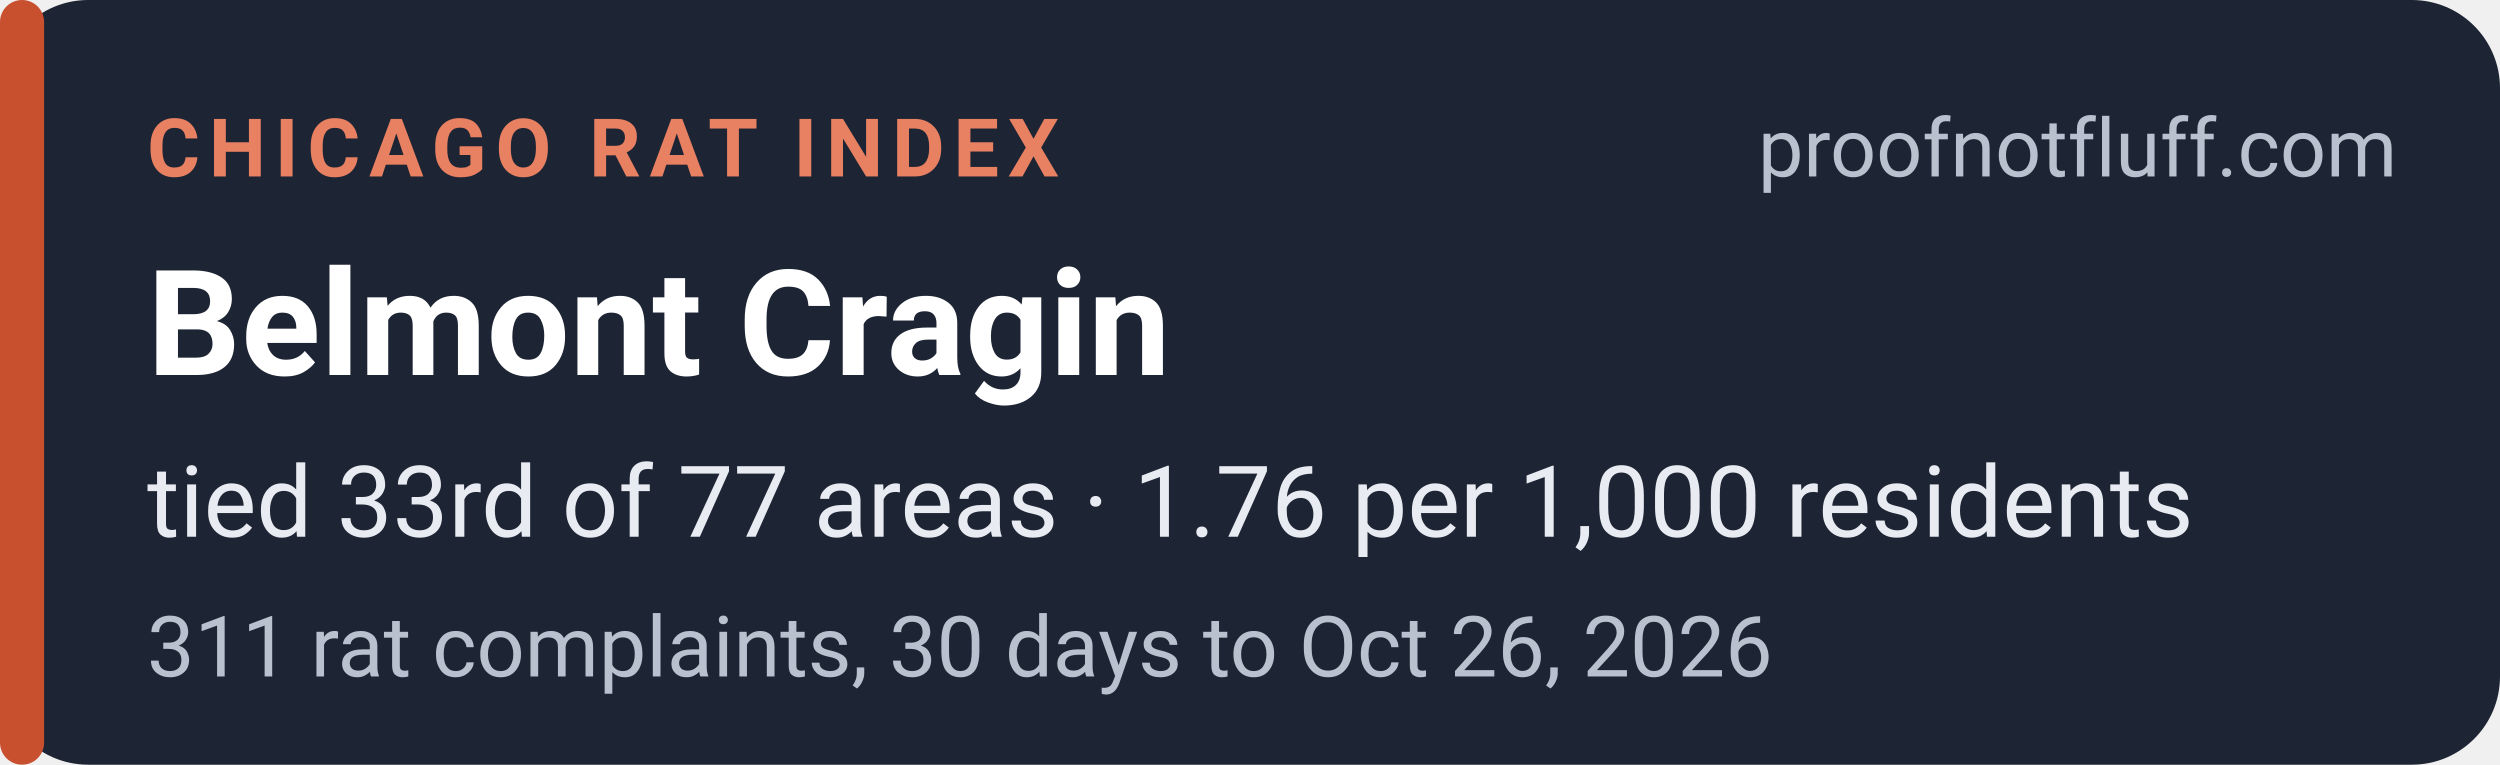
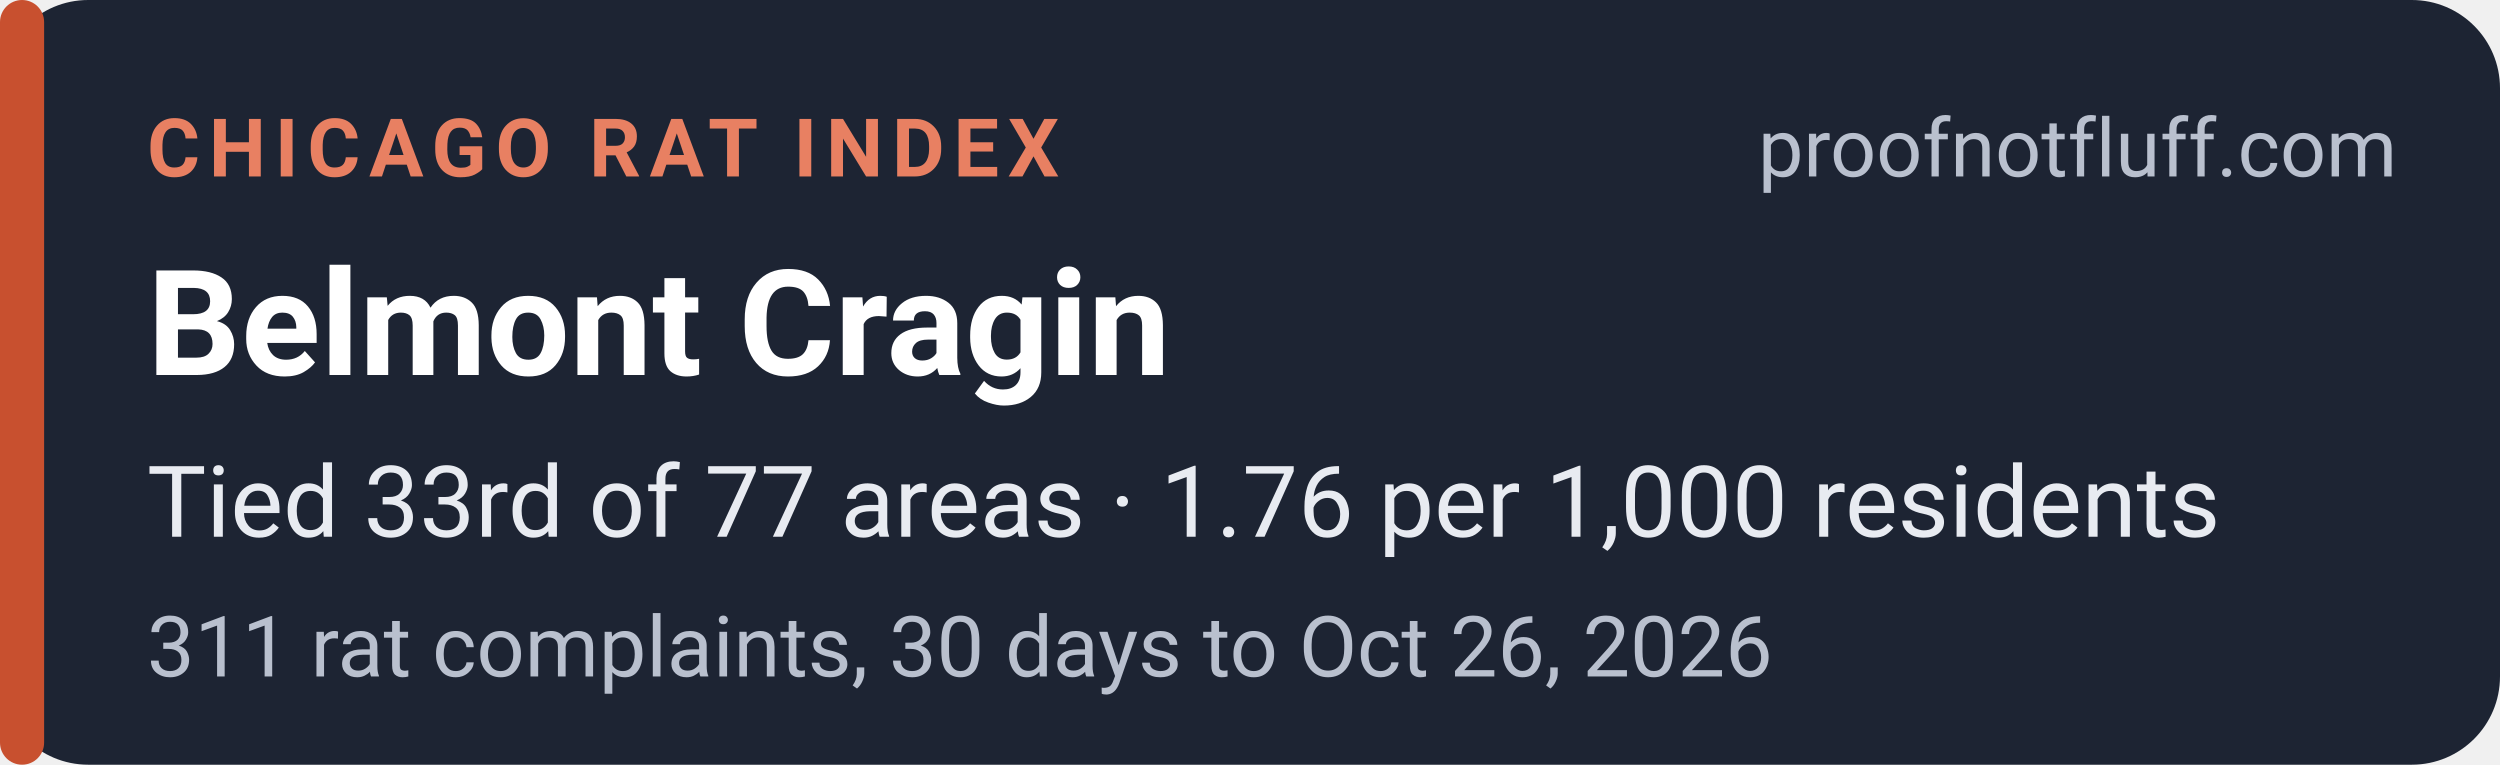
<svg xmlns="http://www.w3.org/2000/svg" width="340" height="104" viewBox="0 0 340 104" role="img" aria-labelledby="t d">
  <rect width="340" height="104" rx="12" fill="#1d2433" />
  <rect x="0" y="0" width="6" height="104" rx="3" fill="#c8502f" />
  <g font-family="system-ui,-apple-system,'Segoe UI',Roboto,Helvetica,Arial,sans-serif">
    <text x="20" y="24" font-size="11" font-weight="700" letter-spacing="1.2" fill="#e88062">CHICAGO RAT INDEX</text>
    <text x="326" y="24" font-size="11" fill="#b9c0ce" text-anchor="end">proofnotfluff.com</text>
    <text x="20" y="51" font-size="20" font-weight="700" fill="#ffffff">Belmont Cragin</text>
-     <text x="20" y="73" font-size="13.5" fill="#e8ebf1">tied 33rd of 77 areas · 1.76 per 1,000 residents</text>
+     <text x="20" y="73" font-size="13.5" fill="#e8ebf1">Tied 33rd of 77 areas · 1.76 per 1,000 residents</text>
    <text x="20" y="92" font-size="11.5" fill="#b9c0ce">311 rat complaints, 30 days to Oct 26, 2026</text>
  </g>
</svg>
